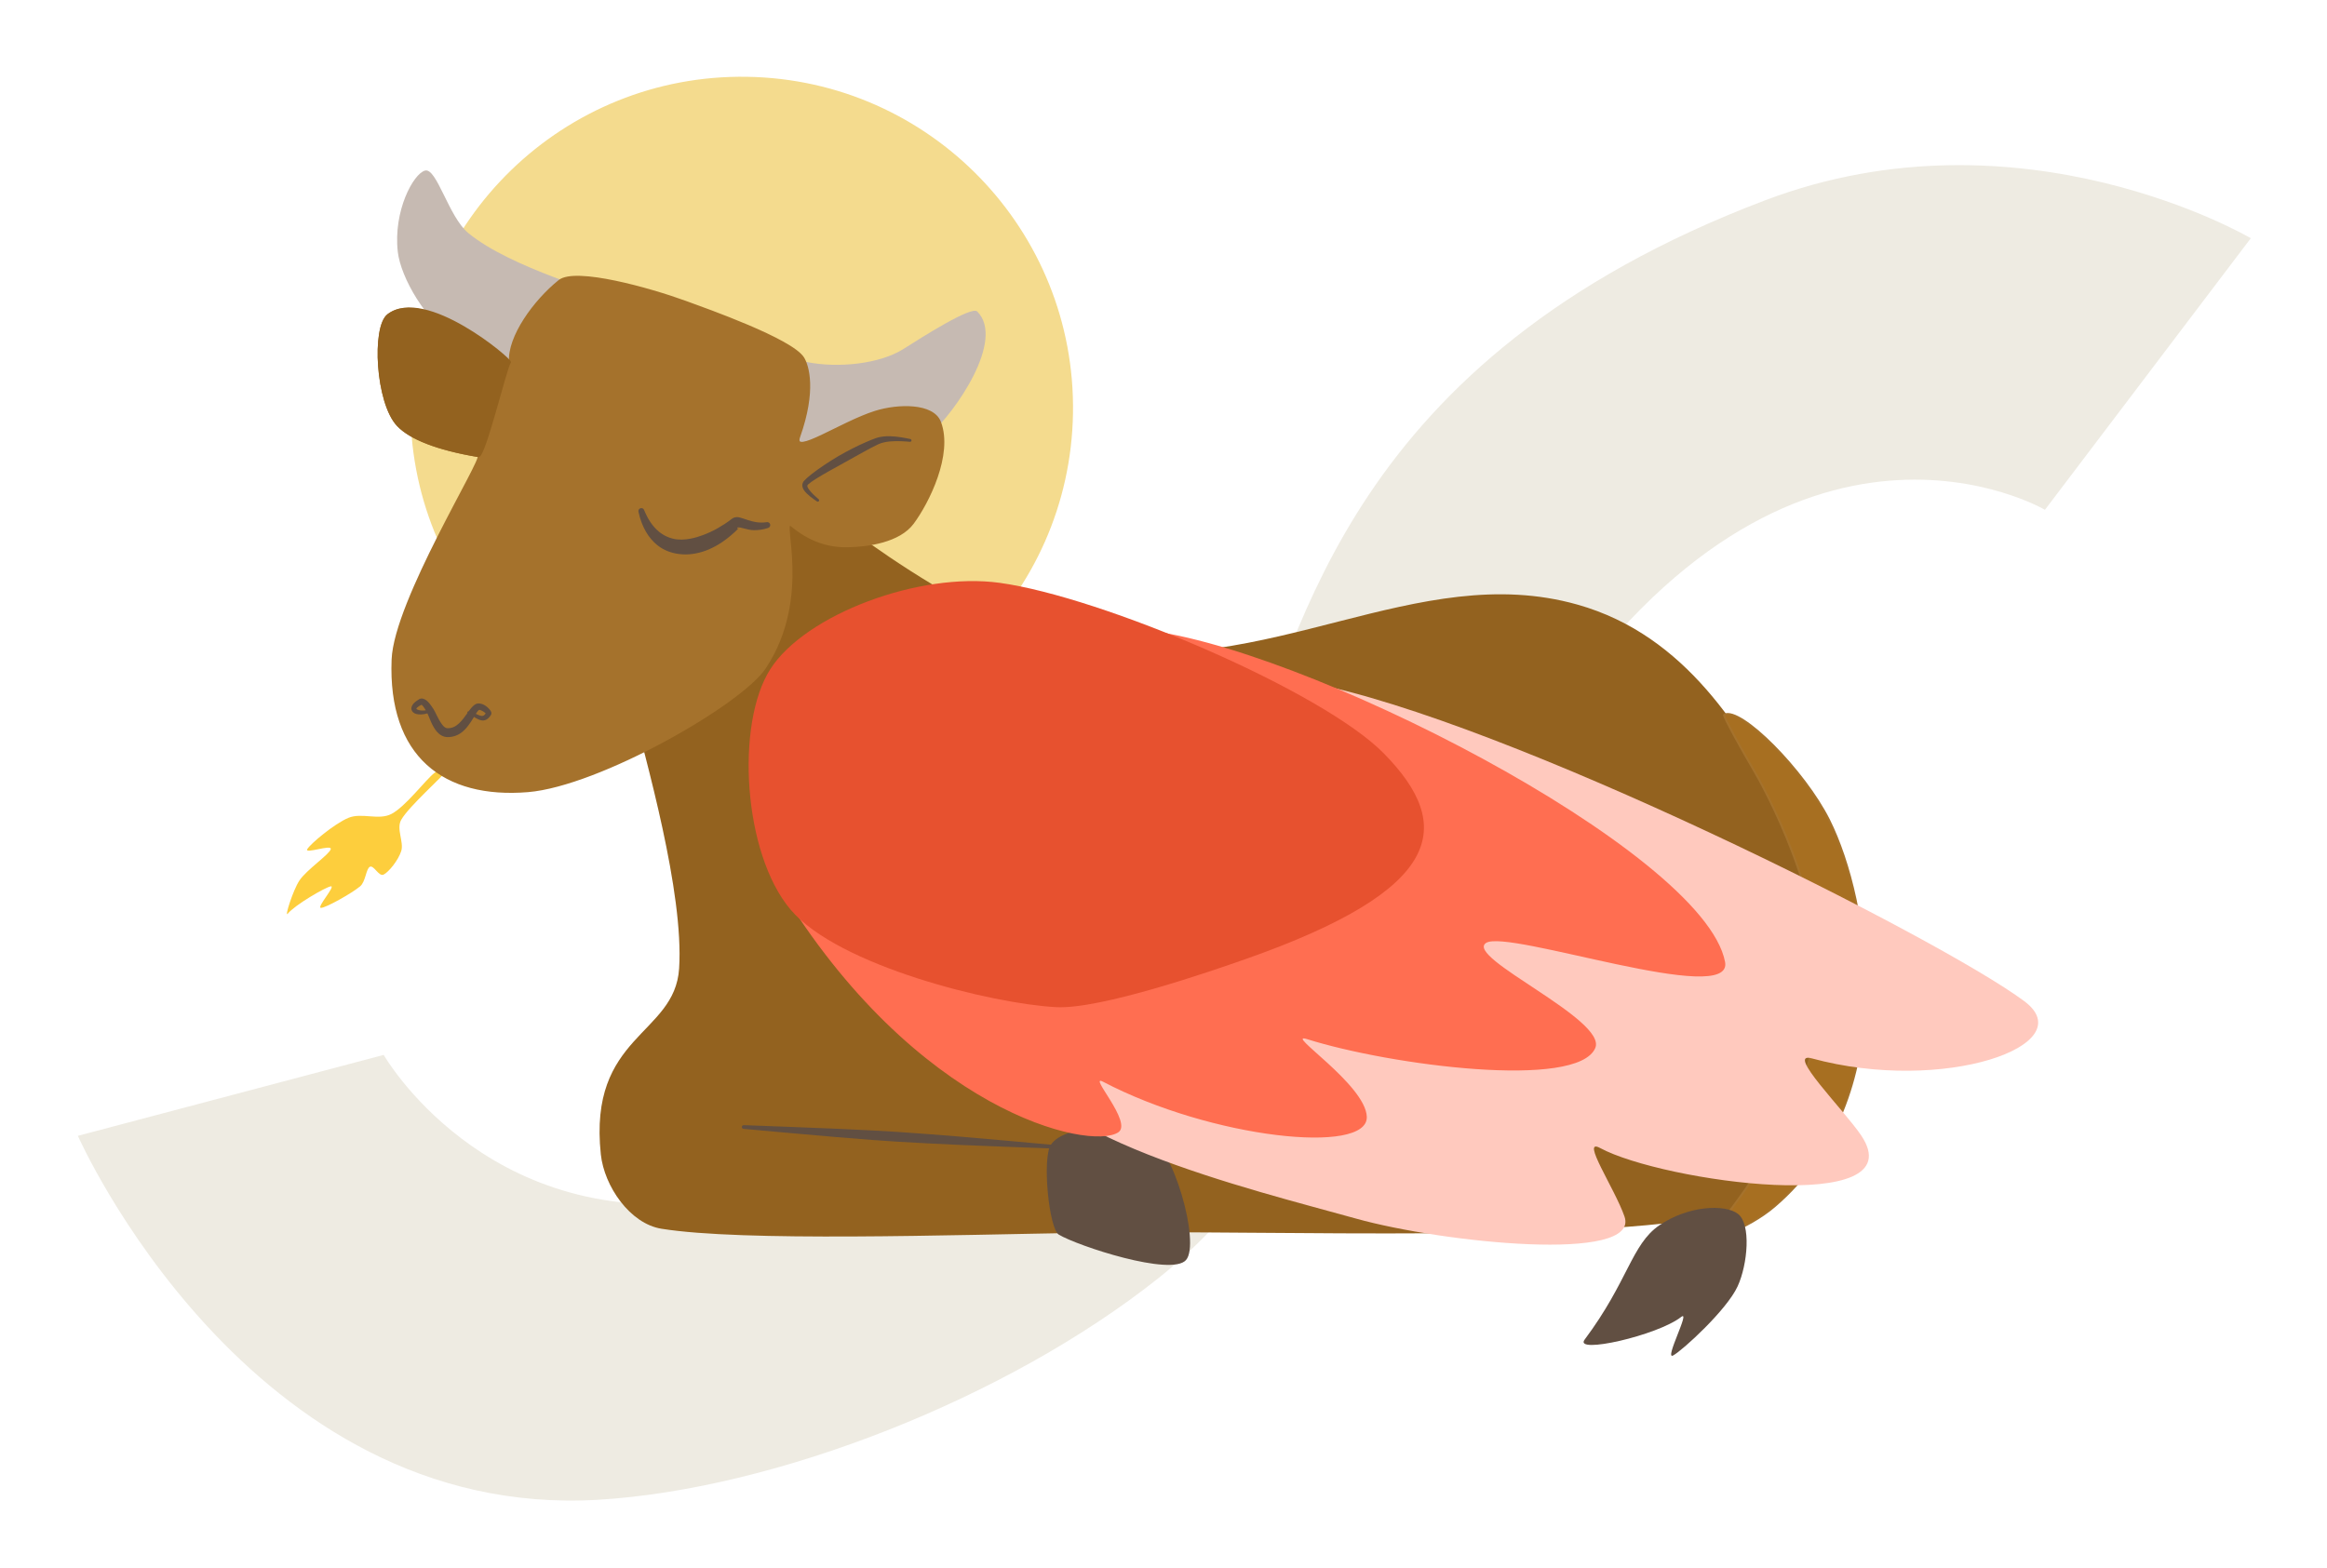
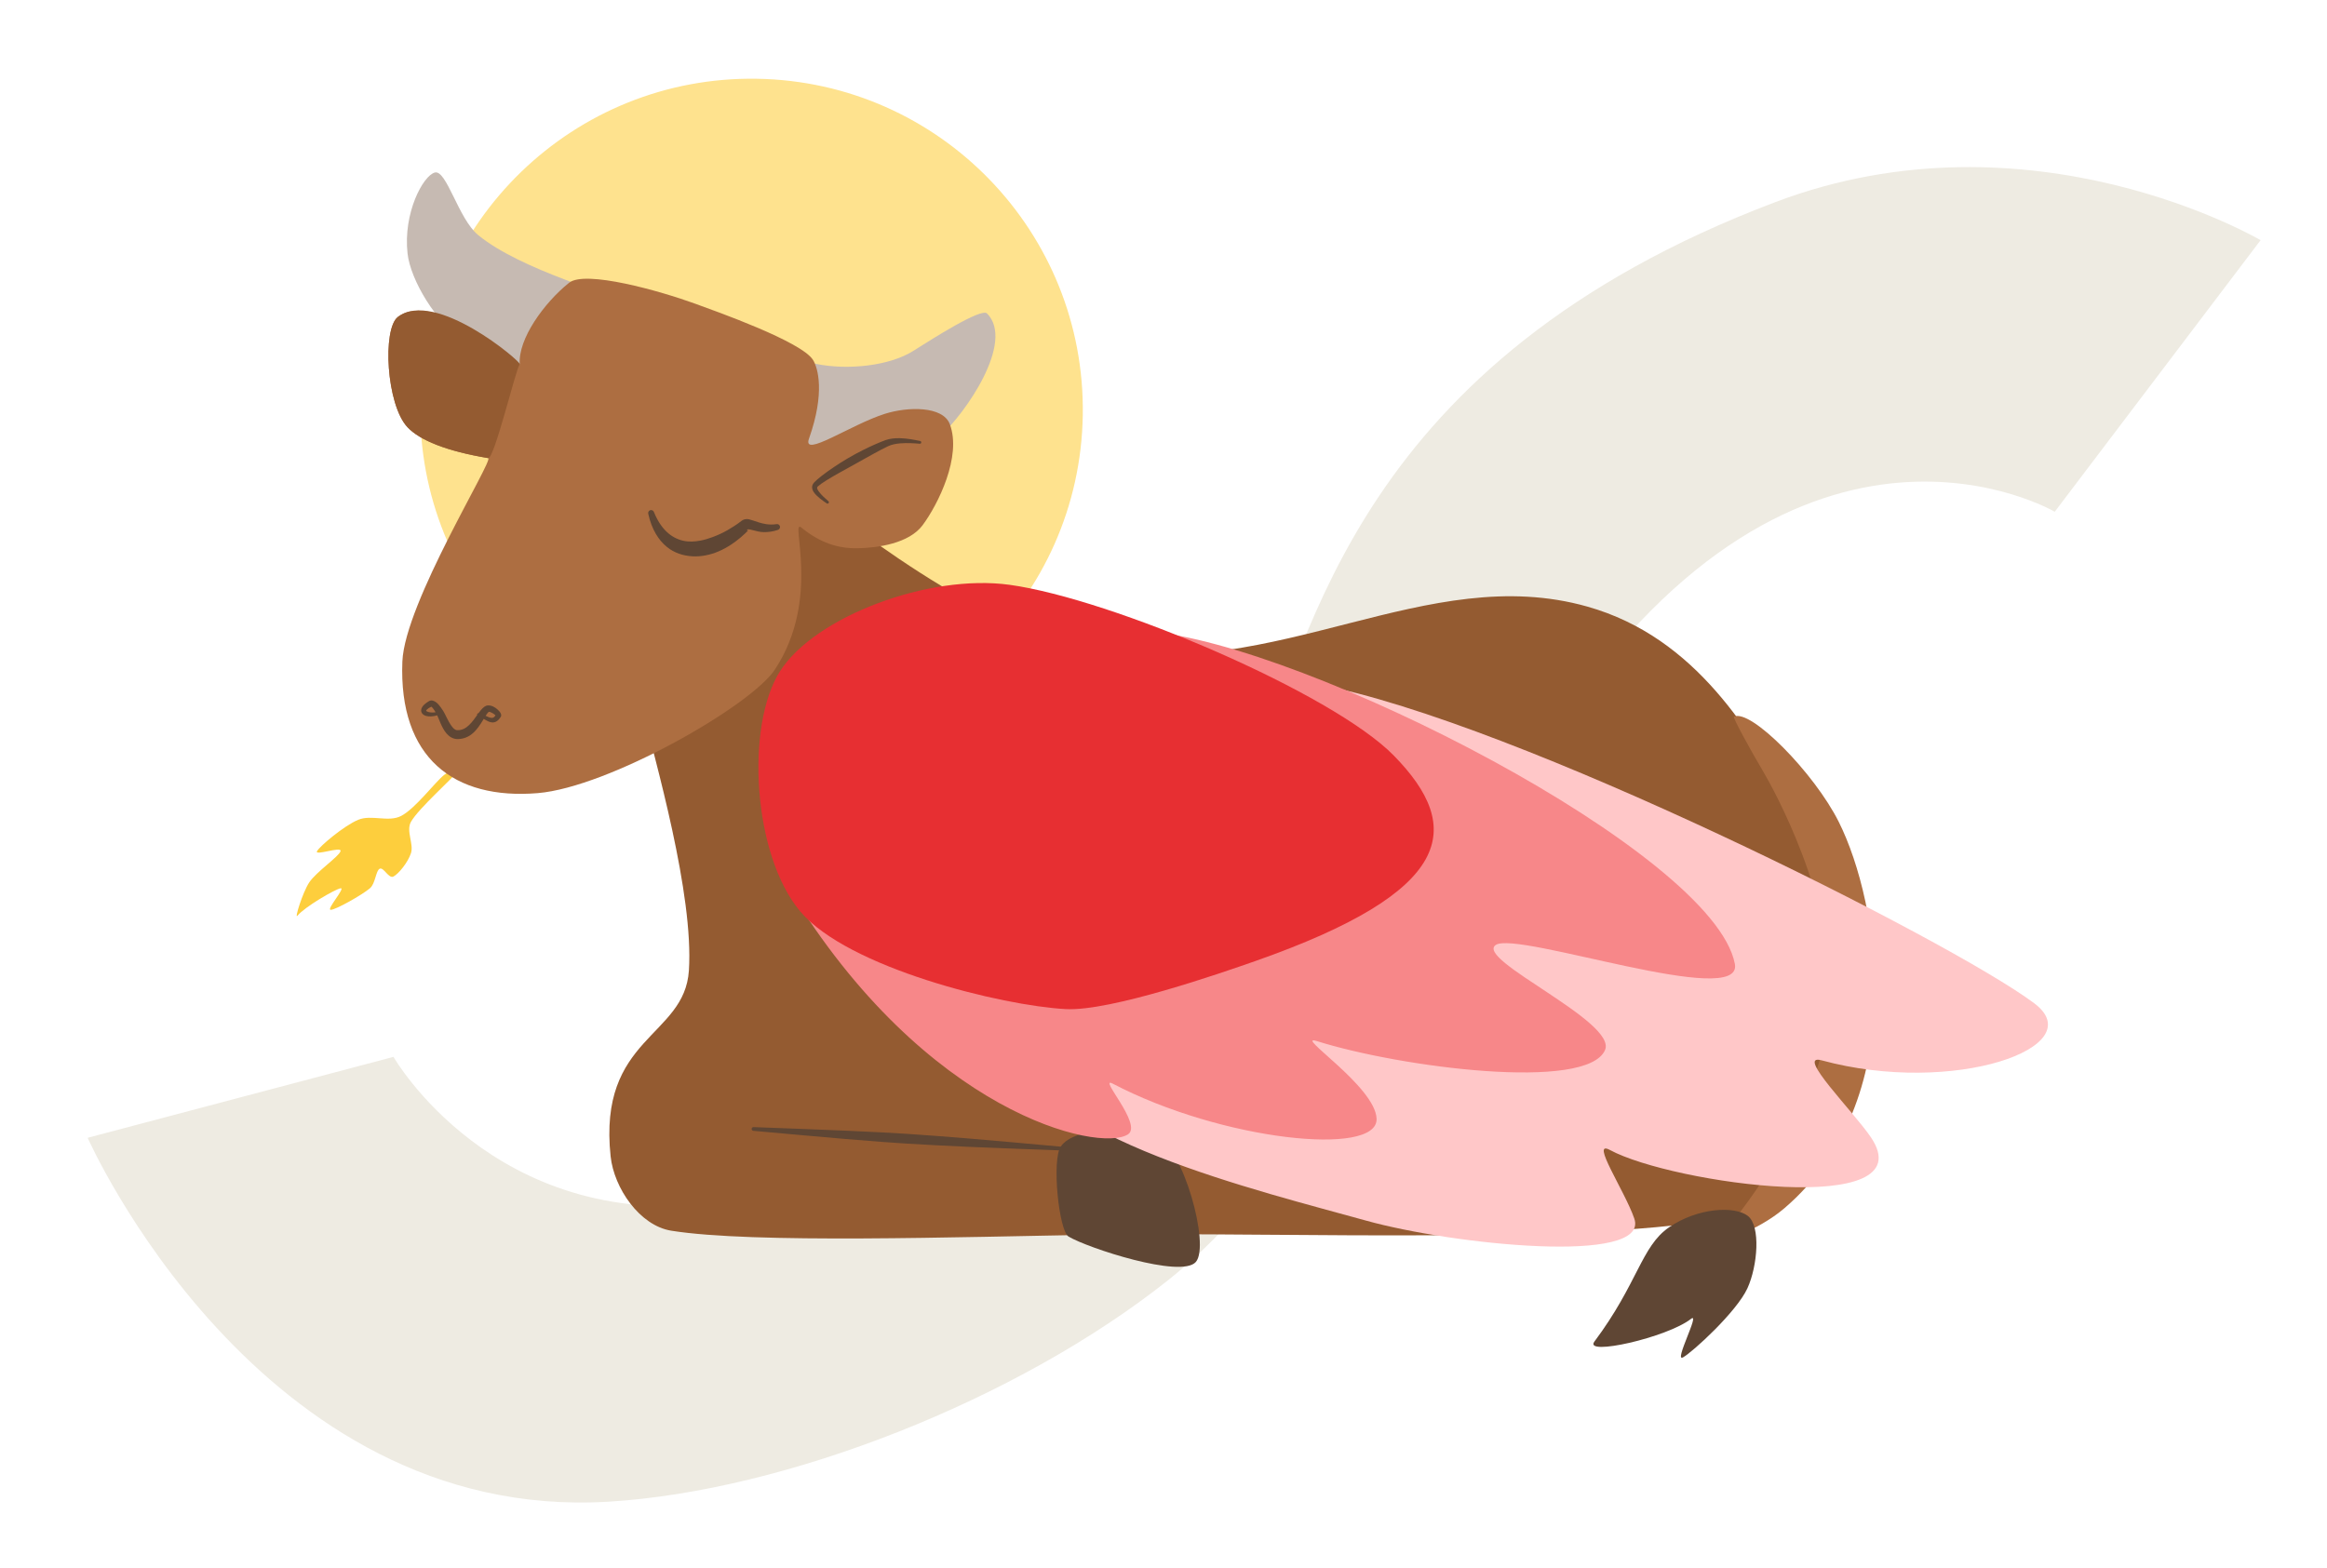
- <svg xmlns="http://www.w3.org/2000/svg" width="1189px" height="801px" version="1.1" xml:space="preserve" style="fill-rule:evenodd;clip-rule:evenodd;stroke-linecap:round;stroke-linejoin:round;stroke-miterlimit:1.5;">
-   <g transform="matrix(1.01007,0.546815,-0.528724,0.97665,-172.715,-670.127)">
+ <svg xmlns="http://www.w3.org/2000/svg" width="100%" height="100%" viewBox="0 0 1189 801" version="1.1" xml:space="preserve" style="fill-rule:evenodd;clip-rule:evenodd;stroke-linejoin:round;stroke-miterlimit:2;">
+   <g transform="matrix(1.01007,0.546815,-0.528724,0.97665,-167.715,-669.127)">
    <path d="M1341,60C1341,60 1222.7,55.549 1143,151C1012.57,307.201 1054.31,429.255 1059,494C1064.83,574.5 1022.85,727.604 941,788C859.517,848.123 783.576,799.477 783.576,799.477L681.082,899.207C681.082,899.207 829.128,1017.75 961.829,932.459C1028.95,889.323 1100.37,801.68 1134,720C1169,635 1161.26,489.114 1169,409C1188.21,210.266 1318,215 1318,215L1341,60Z" style="fill:rgb(238,235,226);" />
  </g>
-   <g transform="matrix(0.907507,0.0147453,-0.0147453,0.907507,-260.984,-97.37)">
-     <circle cx="710.5" cy="325.5" r="186.5" style="fill:rgb(244,219,142);" />
+   <g transform="matrix(0.907507,0.0147453,-0.0147453,0.907507,-255.984,-96.37)">
+     <circle cx="710.5" cy="325.5" r="186.5" style="fill:rgb(254,226,142);" />
  </g>
-   <g transform="matrix(1,0,0,1,-382,-108)">
-     <path d="M704,465C712.167,496.667 731.5,564.167 729,603C726.793,637.288 682.5,636.833 689,698C690.727,714.255 703.858,733.417 720,736C761.667,742.667 866.007,739.197 939,738C1030.5,736.5 1206.67,744 1269,727C1301.51,718.135 1309.14,669.471 1313,636C1317,601.333 1312.61,553.362 1293,519C1272.17,482.5 1244.21,432.855 1188,417C1105.9,393.847 1030.05,455.556 936,439C878.14,428.815 811.203,375.732 773,345C747.759,324.694 700.322,450.739 704,465Z" style="fill:rgb(147,98,31);" />
+   <g transform="matrix(1,0,0,1,-377,-107)">
+     <path d="M704,465C712.167,496.667 731.5,564.167 729,603C726.793,637.288 682.5,636.833 689,698C690.727,714.255 703.858,733.417 720,736C761.667,742.667 866.007,739.197 939,738C1030.5,736.5 1206.67,744 1269,727C1301.51,718.135 1309.14,669.471 1313,636C1317,601.333 1312.61,553.362 1293,519C1272.17,482.5 1244.21,432.855 1188,417C1105.9,393.847 1030.05,455.556 936,439C878.14,428.815 811.203,375.732 773,345C747.759,324.694 700.322,450.739 704,465Z" style="fill:rgb(148,91,49);" />
  </g>
-   <g transform="matrix(0.926853,-0.375425,0.375425,0.926853,-503.825,358.698)">
-     <path d="M1281,526C1290.48,525.103 1308.29,568.024 1310.49,595.977C1314.15,642.644 1291.49,741.316 1210.68,768.496C1193.58,774.248 1168.6,773.502 1180.3,766.865C1201.64,754.757 1250.43,725.333 1272.4,677.883C1293.68,631.904 1285.93,567.825 1284.31,557.183C1282.57,545.835 1280.24,526.072 1281,526Z" style="fill:rgb(167,111,33);stroke:rgb(165,114,44);stroke-width:1px;" />
+   <g transform="matrix(0.926853,-0.375425,0.375425,0.926853,-498.825,359.698)">
+     <path d="M1281,526C1290.48,525.103 1308.29,568.024 1310.49,595.977C1314.15,642.644 1291.49,741.316 1210.68,768.496C1193.58,774.248 1168.6,773.502 1180.3,766.865C1201.64,754.757 1250.43,725.333 1272.4,677.883C1293.68,631.904 1285.93,567.825 1284.31,557.183C1282.57,545.835 1280.24,526.072 1281,526Z" style="fill:rgb(173,110,65);" />
  </g>
-   <g transform="matrix(0.35383,-1.12383,0.945331,0.29763,-200.524,1711.8)">
-     <path d="M1161,717C1163.5,709 1157.94,691.098 1146,680C1134.49,669.307 1118.84,673.419 1089,661C1081.45,657.856 1100.17,696.167 1111,705C1115.42,708.606 1090.67,703.167 1094,707C1097.33,710.833 1119.83,726.333 1131,728C1141.53,729.572 1158.5,725 1161,717Z" style="fill:rgb(97,79,66);" />
+   <g transform="matrix(0.35383,-1.12383,0.945331,0.29763,-195.524,1712.8)">
+     <path d="M1161,717C1163.5,709 1157.94,691.098 1146,680C1134.49,669.307 1118.84,673.419 1089,661C1081.45,657.856 1100.17,696.167 1111,705C1115.42,708.606 1090.67,703.167 1094,707C1097.33,710.833 1119.83,726.333 1131,728C1141.53,729.572 1158.5,725 1161,717Z" style="fill:rgb(95,70,52);" />
  </g>
-   <g transform="matrix(1,0,0,1,-382,-108)">
-     <path d="M919,693C914.349,699.787 918,736 923,739C932.701,744.821 980.5,760.5 988,752C995.5,743.5 981.308,692.856 968,688C955.667,683.5 926.305,682.339 919,693Z" style="fill:rgb(97,79,66);" />
+   <g transform="matrix(1,0,0,1,-377,-107)">
+     <path d="M919,693C914.349,699.787 918,736 923,739C932.701,744.821 980.5,760.5 988,752C995.5,743.5 981.308,692.856 968,688C955.667,683.5 926.305,682.339 919,693Z" style="fill:rgb(95,70,52);" />
  </g>
-   <g transform="matrix(1.10269,-0.171045,0.167936,1.08264,-531.03,3.04594)">
+   <g transform="matrix(1.10269,-0.171045,0.167936,1.08264,-526.03,4.04594)">
    <path d="M702,239C689.143,231.528 674.672,222.151 666.176,212.412C658.448,203.554 656.552,179.97 651.023,180.568C645.494,181.166 633.787,196.937 633,216C632.499,228.129 640.812,250.004 653,261C668.333,274.833 701.06,286.221 725,299C749.667,312.167 778.667,337.167 801,340C807.717,340.852 826.893,360.48 861.114,338.201C873.886,329.886 901.833,300.167 891,285C888.775,281.885 863.845,293.088 855,297C843.21,302.215 824.029,301.318 810,296C784.5,286.333 725.971,252.931 702,239Z" style="fill:rgb(198,186,178);" />
  </g>
-   <g transform="matrix(1,0,0,1,-382,-108)">
+   <g transform="matrix(1,0,0,1,-377,-107)">
    <path d="M604,503C599.167,506.833 589.333,520.167 582,524C575.474,527.411 566.792,523.157 560,526C552.833,529 540.5,539.333 539,542C537.5,544.667 551.667,539.333 551,542C550.333,544.667 538.667,552.5 535,558C531.667,563 527.286,577.103 529,575C532.667,570.5 548.167,561.5 551,561C553.833,560.5 543.5,572 546,572C548.5,572 561.833,564.5 566,561C568.854,558.603 569,552 571,551C573,550 575.596,556.202 578,555C580.667,553.667 585.5,547.667 587,543C588.5,538.333 584.354,531.631 587,527C591,520 608.167,505 611,501C612.403,499.02 605.901,501.492 604,503Z" style="fill:rgb(253,206,61);" />
  </g>
-   <g transform="matrix(1.10269,-0.171045,0.167936,1.08264,-531.03,3.04594)">
-     <path d="M655.122,316.022C657.85,316.941 607.178,376.803 602.014,403.665C593.507,447.924 615.745,471.213 654.014,474.006C686.469,476.374 756.546,449.082 770,434C796.167,404.667 787.274,365.117 791.909,370.378C799.183,378.636 806.862,382.736 816,384C825.182,385.27 839.574,385.459 847,378C855.398,369.564 869.629,349.125 866.389,333.386C864.548,324.438 848.587,322.263 837.733,323.966C821.496,326.514 797.08,338.636 801.641,330.014C812.308,309.848 810.626,297.89 809,294C805.094,284.653 768.417,264.587 759.735,259.708C744.595,251.198 712.232,236.163 704,241C691.344,248.436 676.953,263.206 676,275C675.89,276.361 643.001,233.998 624.168,244.498C616.277,248.897 612.738,284.17 620.831,296.091C625.463,302.915 636.722,309.827 655.122,316.022Z" style="fill:rgb(165,114,44);stroke:rgb(165,114,44);stroke-width:0.9px;" />
+   <g transform="matrix(1.10269,-0.171045,0.167936,1.08264,-526.03,4.04594)">
+     <path d="M655.122,316.022C657.85,316.941 607.178,376.803 602.014,403.665C593.507,447.924 615.745,471.213 654.014,474.006C686.469,476.374 756.546,449.082 770,434C796.167,404.667 787.274,365.117 791.909,370.378C799.183,378.636 806.862,382.736 816,384C825.182,385.27 839.574,385.459 847,378C855.398,369.564 869.629,349.125 866.389,333.386C864.548,324.438 848.587,322.263 837.733,323.966C821.496,326.514 797.08,338.636 801.641,330.014C812.308,309.848 810.626,297.89 809,294C805.094,284.653 768.417,264.587 759.735,259.708C744.595,251.198 712.232,236.163 704,241C691.344,248.436 676.953,263.206 676,275C675.89,276.361 643.001,233.998 624.168,244.498C616.277,248.897 612.738,284.17 620.831,296.091C625.463,302.915 636.722,309.827 655.122,316.022Z" style="fill:rgb(173,110,65);" />
  </g>
-   <g transform="matrix(1,0,0,1,-382,-108)">
-     <path d="M919.061,693.049C919.586,693.082 919.985,693.536 919.951,694.061C919.918,694.586 919.464,694.985 918.939,694.951C903.21,694.342 887.49,693.838 871.765,693.125C861.286,692.65 850.811,692.125 840.341,691.491C836.154,691.238 831.969,690.937 827.785,690.625C821.508,690.158 815.237,689.651 808.965,689.122C793.279,687.8 777.619,686.342 761.939,684.951C761.414,684.918 761.015,684.464 761.049,683.939C761.082,683.414 761.536,683.015 762.061,683.049C777.79,683.659 793.508,684.199 809.235,684.878C815.524,685.149 821.809,685.442 828.094,685.775C832.284,685.997 836.473,686.228 840.659,686.509C851.125,687.209 861.581,688.017 872.035,688.875C887.724,690.163 903.381,691.657 919.061,693.049Z" style="fill:rgb(97,79,66);" />
+   <g transform="matrix(1,0,0,1,-377,-107)">
+     <path d="M919.061,693.049C919.586,693.082 919.985,693.536 919.951,694.061C919.918,694.586 919.464,694.985 918.939,694.951C903.21,694.342 887.49,693.838 871.765,693.125C861.286,692.65 850.811,692.125 840.341,691.491C836.154,691.238 831.969,690.937 827.785,690.625C821.508,690.158 815.237,689.651 808.965,689.122C793.279,687.8 777.619,686.342 761.939,684.951C761.414,684.918 761.015,684.464 761.049,683.939C761.082,683.414 761.536,683.015 762.061,683.049C777.79,683.659 793.508,684.199 809.235,684.878C815.524,685.149 821.809,685.442 828.094,685.775C832.284,685.997 836.473,686.228 840.659,686.509C851.125,687.209 861.581,688.017 872.035,688.875C887.724,690.163 903.381,691.657 919.061,693.049Z" style="fill:rgb(95,70,52);" />
  </g>
-   <g transform="matrix(1,0,0,1,-382,-108)">
-     <path d="M898.355,642.026C902.416,687.696 1022.68,716.205 1074.96,730.827C1118.97,743.134 1220.32,753.74 1212.05,729.756C1207.12,715.489 1189.31,689.175 1199.58,694.732C1231.5,711.989 1360.81,729.883 1333.04,688.387C1324.35,675.4 1293.97,645.171 1307.76,648.924C1375.07,667.242 1446.38,642.144 1416.35,619.71C1373.49,587.691 1151.58,475.89 1050.6,456.807C972.754,442.095 894.294,596.356 898.355,642.026Z" style="fill:rgb(255,201,190);" />
+   <g transform="matrix(1,0,0,1,-377,-107)">
+     <path d="M898.355,642.026C902.416,687.696 1022.68,716.205 1074.96,730.827C1118.97,743.134 1220.32,753.74 1212.05,729.756C1207.12,715.489 1189.31,689.175 1199.58,694.732C1231.5,711.989 1360.81,729.883 1333.04,688.387C1324.35,675.4 1293.97,645.171 1307.76,648.924C1375.07,667.242 1446.38,642.144 1416.35,619.71C1373.49,587.691 1151.58,475.89 1050.6,456.807C972.754,442.095 894.294,596.356 898.355,642.026Z" style="fill:rgb(255,199,200);" />
  </g>
-   <g transform="matrix(1,0,0,1,-382,-108)">
-     <path d="M780.048,561.123C849.962,676.253 938.713,696.238 953.363,686.741C961.047,681.76 937.522,656.627 945.624,660.869C1001.13,689.932 1081,698.364 1080.38,678.811C1079.86,662.247 1037.47,635.174 1049.9,639.098C1092.27,652.481 1188.04,664.976 1197.12,643.614C1203.31,629.067 1130.24,597.266 1141.29,589.934C1152.35,582.602 1267.94,623.183 1263.44,599.622C1252.59,542.788 1043.89,436.084 963.321,429.668C888.377,423.699 763.292,533.53 780.048,561.123Z" style="fill:rgb(255,110,81);" />
+   <g transform="matrix(1,0,0,1,-377,-107)">
+     <path d="M780.048,561.123C849.962,676.253 938.713,696.238 953.363,686.741C961.047,681.76 937.522,656.627 945.624,660.869C1001.13,689.932 1081,698.364 1080.38,678.811C1079.86,662.247 1037.47,635.174 1049.9,639.098C1092.27,652.481 1188.04,664.976 1197.12,643.614C1203.31,629.067 1130.24,597.266 1141.29,589.934C1152.35,582.602 1267.94,623.183 1263.44,599.622C1252.59,542.788 1043.89,436.084 963.321,429.668C888.377,423.699 763.292,533.53 780.048,561.123Z" style="fill:rgb(247,135,137);" />
  </g>
-   <g transform="matrix(1,0,0,1,-382,-108)">
-     <path d="M892.827,405.885C872.212,403.051 847.473,407.075 825.631,415.267C803.618,423.523 784.547,436.014 775.605,449.984C757.79,477.817 761.609,544.088 785.939,572.88C810.268,601.673 888.766,620.986 921.581,622.74C944.305,623.955 1000.75,604.384 1018.27,598.233C1119.9,562.551 1125.5,530.171 1089.1,493.079C1057.74,461.132 945.076,413.067 892.827,405.885Z" style="fill:rgb(231,81,47);" />
+   <g transform="matrix(1,0,0,1,-377,-107)">
+     <path d="M892.827,405.885C872.212,403.051 847.473,407.075 825.631,415.267C803.618,423.523 784.547,436.014 775.605,449.984C757.79,477.817 761.609,544.088 785.939,572.88C810.268,601.673 888.766,620.986 921.581,622.74C944.305,623.955 1000.75,604.384 1018.27,598.233C1119.9,562.551 1125.5,530.171 1089.1,493.079C1057.74,461.132 945.076,413.067 892.827,405.885Z" style="fill:rgb(231,47,50);" />
  </g>
-   <g transform="matrix(1.31384,-0.203799,0.259608,1.67363,-720.417,-181.215)">
-     <path d="M764.203,362.466C764.208,362.463 764.213,362.459 764.219,362.456C764.214,362.459 764.208,362.463 764.203,362.466ZM764.203,362.466C761.847,363.861 759.374,365.057 756.832,365.994C755,366.67 753.136,367.199 751.28,367.566C749.603,367.898 747.926,368.086 746.295,368.137C744.516,368.192 742.783,368.091 741.138,367.813C737.62,367.216 734.437,365.965 731.99,363.838C729.202,361.414 727.272,357.941 726.866,353.136C726.771,352.645 727.201,352.185 727.827,352.11C728.453,352.035 729.038,352.373 729.134,352.864C730.768,358.294 734.151,361.332 738.434,362.707C740.505,363.371 742.781,363.564 745.181,363.493C746.73,363.447 748.323,363.275 749.95,363.01C751.922,362.689 753.94,362.256 755.95,361.652C757.913,361.062 759.879,360.386 761.781,359.544C762.528,359.218 763.535,359.01 764.818,359.4C765.623,359.644 766.681,360.124 768.006,360.642C769.76,361.328 772.011,362.093 774.903,362.103C775.534,362.061 776.089,362.429 776.143,362.924C776.196,363.419 775.727,363.855 775.097,363.897C773.095,364.175 771.291,364.1 769.672,363.905C766.747,363.551 763.497,361.663 763.429,362.595C763.411,362.846 763.99,362.59 764.203,362.466Z" style="fill:rgb(97,79,66);" />
+   <g transform="matrix(1.31384,-0.203799,0.259608,1.67363,-715.417,-180.215)">
+     <path d="M764.203,362.466C761.847,363.861 759.374,365.057 756.832,365.994C755,366.67 753.136,367.199 751.28,367.566C749.603,367.898 747.926,368.086 746.295,368.137C744.516,368.192 742.783,368.091 741.138,367.813C737.62,367.216 734.437,365.965 731.99,363.838C729.202,361.414 727.272,357.941 726.866,353.136C726.771,352.645 727.201,352.185 727.827,352.11C728.453,352.035 729.038,352.373 729.134,352.864C730.768,358.294 734.151,361.332 738.434,362.707C740.505,363.371 742.781,363.564 745.181,363.493C746.73,363.447 748.323,363.275 749.95,363.01C751.922,362.689 753.94,362.256 755.95,361.652C757.913,361.062 759.879,360.386 761.781,359.544C762.528,359.218 763.535,359.01 764.818,359.4C765.623,359.644 766.681,360.124 768.006,360.642C769.76,361.328 772.011,362.093 774.903,362.103C775.534,362.061 776.089,362.429 776.143,362.924C776.196,363.419 775.727,363.855 775.097,363.897C773.095,364.175 771.291,364.1 769.672,363.905C766.747,363.551 763.497,361.663 763.429,362.595C763.411,362.846 763.99,362.59 764.203,362.466ZM764.203,362.466C764.208,362.463 764.213,362.459 764.219,362.456C764.214,362.459 764.208,362.463 764.203,362.466Z" style="fill:rgb(95,70,52);" />
  </g>
-   <g transform="matrix(1.10269,-0.171045,0.167936,1.08264,-531.03,3.04594)">
-     <path d="M851.761,339.009C852.098,339.115 852.287,339.479 852.183,339.822C852.079,340.165 851.721,340.358 851.384,340.252C849.293,339.73 845.918,338.905 842.511,338.675C840.561,338.543 838.612,338.626 836.919,339.13C835.029,339.667 832.466,340.592 829.548,341.673C827.991,342.25 826.339,342.877 824.638,343.518C823.027,344.126 821.377,344.756 819.726,345.371C817.203,346.31 814.686,347.23 812.357,348.132C807.891,349.862 804.112,351.432 802.302,352.651C801.53,353.161 801.906,354.076 802.388,355.065C803.282,356.898 804.946,358.885 806.033,360.18C806.277,360.439 806.269,360.851 806.015,361.099C805.76,361.348 805.356,361.34 805.112,361.081C803.542,359.593 801.017,357.132 800.053,354.986C799.283,353.272 799.487,351.735 800.842,350.61C802.634,349.149 806.413,347.019 810.994,344.845C813.185,343.804 815.553,342.74 817.977,341.768C820.365,340.81 822.801,339.929 825.133,339.16C829.525,337.712 833.55,336.67 836.225,336.13C838.261,335.757 840.546,335.859 842.802,336.275C846.29,336.918 849.668,338.208 851.761,339.009Z" style="fill:rgb(97,79,66);" />
+   <g transform="matrix(1.10269,-0.171045,0.167936,1.08264,-526.03,4.04594)">
+     <path d="M851.761,339.009C852.098,339.115 852.287,339.479 852.183,339.822C852.079,340.165 851.721,340.358 851.384,340.252C849.293,339.73 845.918,338.905 842.511,338.675C840.561,338.543 838.612,338.626 836.919,339.13C835.029,339.667 832.466,340.592 829.548,341.673C827.991,342.25 826.339,342.877 824.638,343.518C823.027,344.126 821.377,344.756 819.726,345.371C817.203,346.31 814.686,347.23 812.357,348.132C807.891,349.862 804.112,351.432 802.302,352.651C801.53,353.161 801.906,354.076 802.388,355.065C803.282,356.898 804.946,358.885 806.033,360.18C806.277,360.439 806.269,360.851 806.015,361.099C805.76,361.348 805.356,361.34 805.112,361.081C803.542,359.593 801.017,357.132 800.053,354.986C799.283,353.272 799.487,351.735 800.842,350.61C802.634,349.149 806.413,347.019 810.994,344.845C813.185,343.804 815.553,342.74 817.977,341.768C820.365,340.81 822.801,339.929 825.133,339.16C829.525,337.712 833.55,336.67 836.225,336.13C838.261,335.757 840.546,335.859 842.802,336.275C846.29,336.918 849.668,338.208 851.761,339.009Z" style="fill:rgb(95,70,52);" />
  </g>
-   <g transform="matrix(1.11567,-0.0212762,0.0222708,1.16783,-481.965,-135.373)">
-     <path d="M637.267,439.622C637.233,439.52 637.226,439.409 637.252,439.297C637.32,439.001 637.597,438.799 637.903,438.802C638.024,438.648 638.144,438.498 638.262,438.352C639.347,437.017 640.384,436.029 641.38,435.656C642.579,435.213 644.345,435.632 645.773,436.639C647.014,437.514 647.99,438.672 648.18,439.324C648.335,439.855 648.27,440.285 648.062,440.59C646.552,442.795 645.007,443.202 643.454,442.858C642.605,442.67 641.737,442.24 640.877,441.718C640.669,441.592 640.462,441.461 640.256,441.33C640.171,441.458 640.086,441.587 640,441.718C638.561,443.893 636.828,446.373 634.477,448.01C632.673,449.265 630.512,450.017 627.927,449.948C626.021,449.857 624.393,448.927 623.1,447.428C622.056,446.219 621.208,444.649 620.53,443.111C619.895,441.67 619.425,440.272 618.978,439.397C616.913,439.938 615.076,439.913 613.843,439.558C612.949,439.301 612.348,438.82 612,438.299C611.536,437.604 611.521,436.744 612.099,435.764C612.563,434.979 613.581,434.071 615.334,433.12C616.337,432.576 617.539,432.859 618.683,433.744C620.091,434.832 621.436,437.053 621.73,437.474C622.628,438.791 623.76,441.866 625.428,444.144C626.156,445.137 626.939,446.032 628.073,446.052C630.304,446.154 632.011,445.199 633.445,443.95C634.94,442.648 636.172,441.042 637.267,439.622ZM618.25,438.049C617.969,437.551 617.611,436.966 617.21,436.452C616.992,436.171 616.78,435.9 616.541,435.712C616.488,435.67 616.413,435.601 616.38,435.569C615.431,435.977 614.752,436.362 614.334,436.764C614.184,436.909 614.052,437.026 613.999,437.161C613.984,437.199 613.925,437.22 613.942,437.252C614.104,437.565 614.546,437.764 615.132,437.909C615.973,438.116 617.044,438.182 618.25,438.049ZM641.138,440.011C642.047,440.449 642.947,440.859 643.807,440.96C644.505,441.042 645.089,440.737 645.65,439.893C645.23,439.429 644.398,438.878 643.584,438.534C643.226,438.382 642.88,438.22 642.62,438.344C642.275,438.506 642,438.881 641.662,439.305C641.488,439.523 641.314,439.759 641.138,440.011Z" style="fill:rgb(97,79,66);" />
+   <g transform="matrix(1.11567,-0.0212762,0.0222708,1.16783,-476.965,-134.373)">
+     <path d="M637.267,439.622C637.233,439.52 637.226,439.409 637.252,439.297C637.32,439.001 637.597,438.799 637.903,438.802C638.024,438.648 638.144,438.498 638.262,438.352C639.347,437.017 640.384,436.029 641.38,435.656C642.579,435.213 644.345,435.632 645.773,436.639C647.014,437.514 647.99,438.672 648.18,439.324C648.335,439.855 648.27,440.285 648.062,440.59C646.552,442.795 645.007,443.202 643.454,442.858C642.605,442.67 641.737,442.24 640.877,441.718C640.669,441.592 640.462,441.461 640.256,441.33C640.171,441.458 640.086,441.587 640,441.718C638.561,443.893 636.828,446.373 634.477,448.01C632.673,449.265 630.512,450.017 627.927,449.948C626.021,449.857 624.393,448.927 623.1,447.428C622.056,446.219 621.208,444.649 620.53,443.111C619.895,441.67 619.425,440.272 618.978,439.397C616.913,439.938 615.076,439.913 613.843,439.558C612.949,439.301 612.348,438.82 612,438.299C611.536,437.604 611.521,436.744 612.099,435.764C612.563,434.979 613.581,434.071 615.334,433.12C616.337,432.576 617.539,432.859 618.683,433.744C620.091,434.832 621.436,437.053 621.73,437.474C622.628,438.791 623.76,441.866 625.428,444.144C626.156,445.137 626.939,446.032 628.073,446.052C630.304,446.154 632.011,445.199 633.445,443.95C634.94,442.648 636.172,441.042 637.267,439.622ZM618.25,438.049C617.969,437.551 617.611,436.966 617.21,436.452C616.992,436.171 616.78,435.9 616.541,435.712C616.488,435.67 616.413,435.601 616.38,435.569C615.431,435.977 614.752,436.362 614.334,436.764C614.184,436.909 614.052,437.026 613.999,437.161C613.984,437.199 613.925,437.22 613.942,437.252C614.104,437.565 614.546,437.764 615.132,437.909C615.973,438.116 617.044,438.182 618.25,438.049ZM641.138,440.011C642.047,440.449 642.947,440.859 643.807,440.96C644.505,441.042 645.089,440.737 645.65,439.893C645.23,439.429 644.398,438.878 643.584,438.534C643.226,438.382 642.88,438.22 642.62,438.344C642.275,438.506 642,438.881 641.662,439.305C641.488,439.523 641.314,439.759 641.138,440.011Z" style="fill:rgb(95,70,52);" />
  </g>
-   <g transform="matrix(1.10269,-0.171045,0.167936,1.08264,-531.03,3.04594)">
-     <path d="M655.122,316.022C657.85,316.941 674.007,276.595 676,275C677.054,274.156 643.001,233.998 624.168,244.498C616.277,248.897 612.738,284.17 620.831,296.091C625.463,302.915 636.722,309.827 655.122,316.022Z" style="fill:rgb(147,98,31);stroke:rgb(147,98,31);stroke-width:0.9px;" />
+   <g transform="matrix(1.10269,-0.171045,0.167936,1.08264,-526.03,4.04594)">
+     <path d="M655.122,316.022C657.85,316.941 674.007,276.595 676,275C677.054,274.156 643.001,233.998 624.168,244.498C616.277,248.897 612.738,284.17 620.831,296.091C625.463,302.915 636.722,309.827 655.122,316.022Z" style="fill:rgb(148,91,49);" />
  </g>
</svg>
